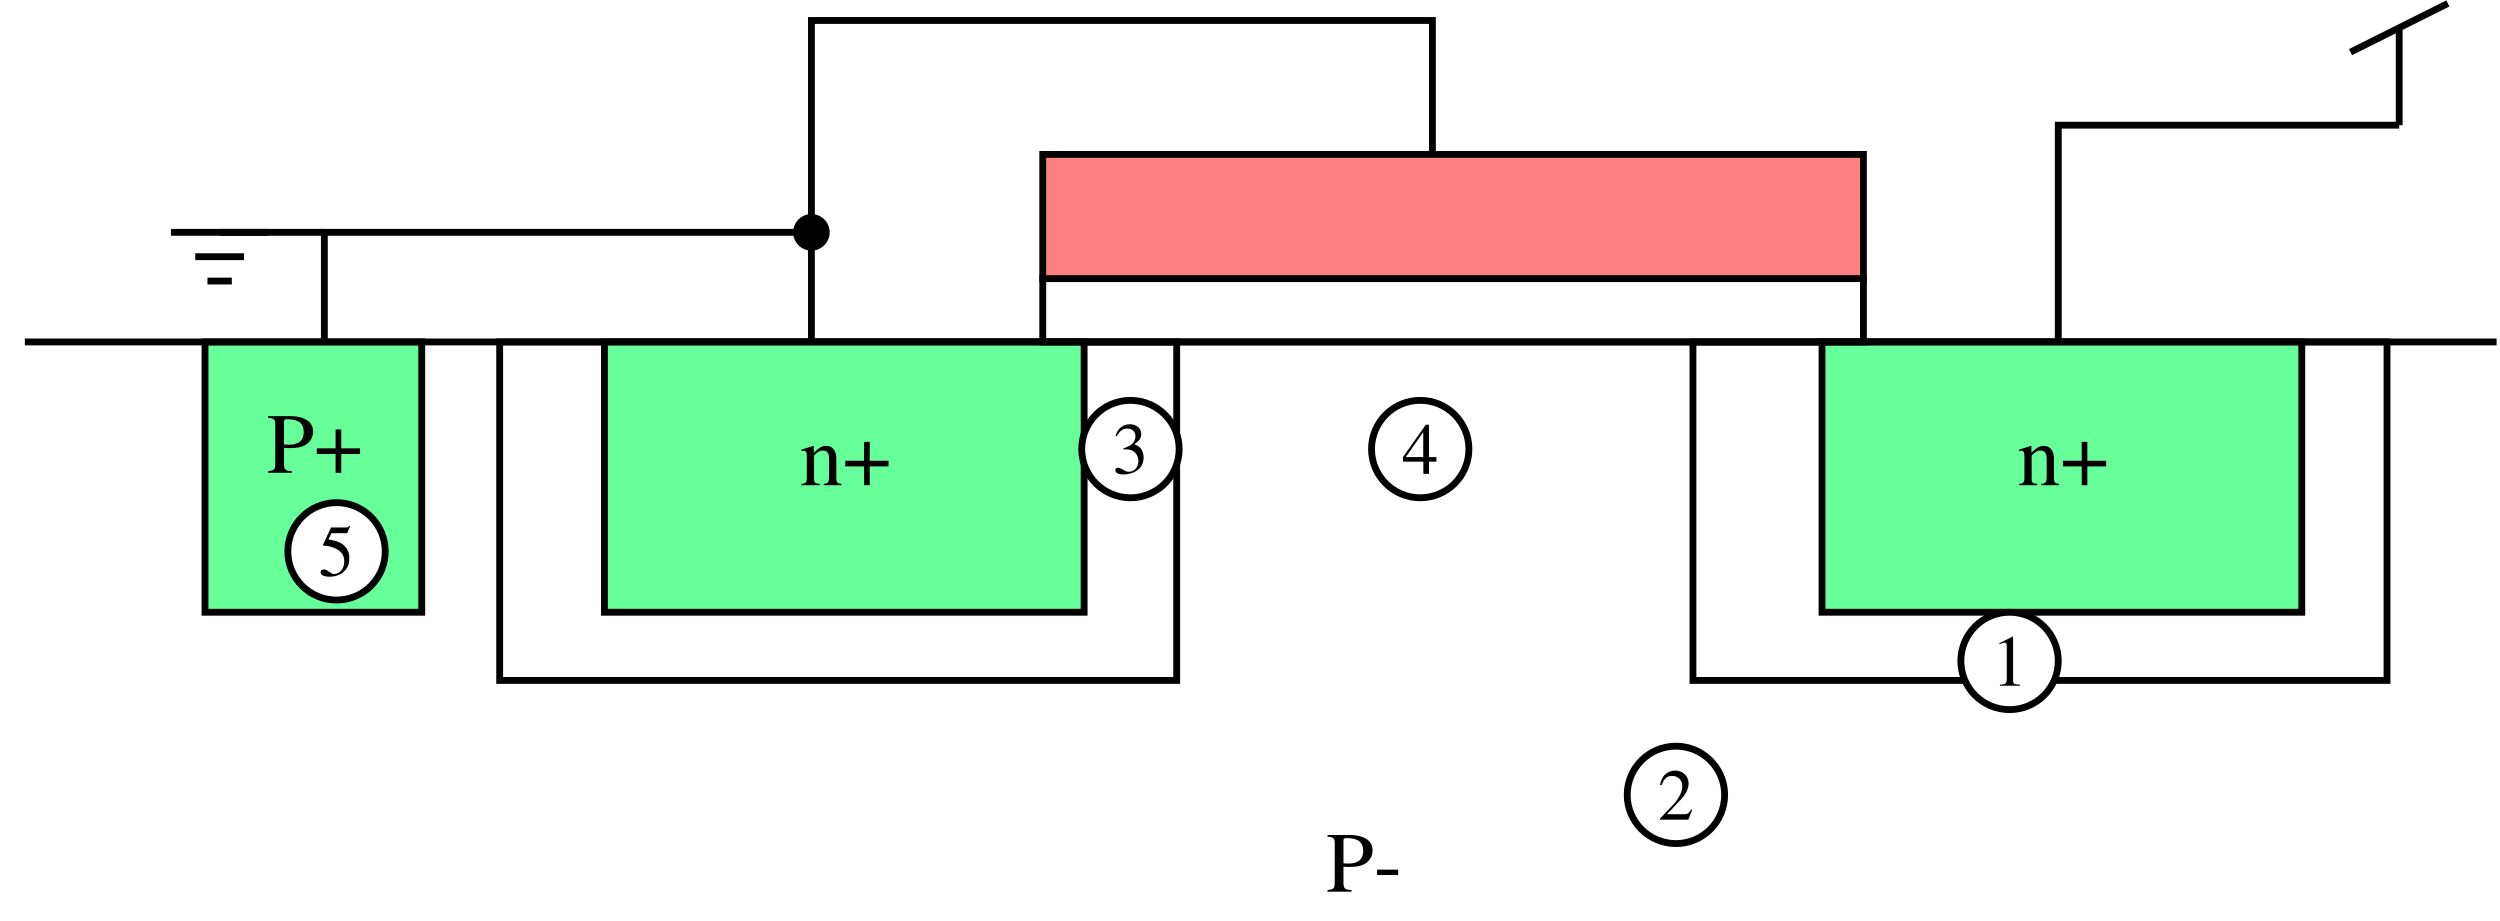
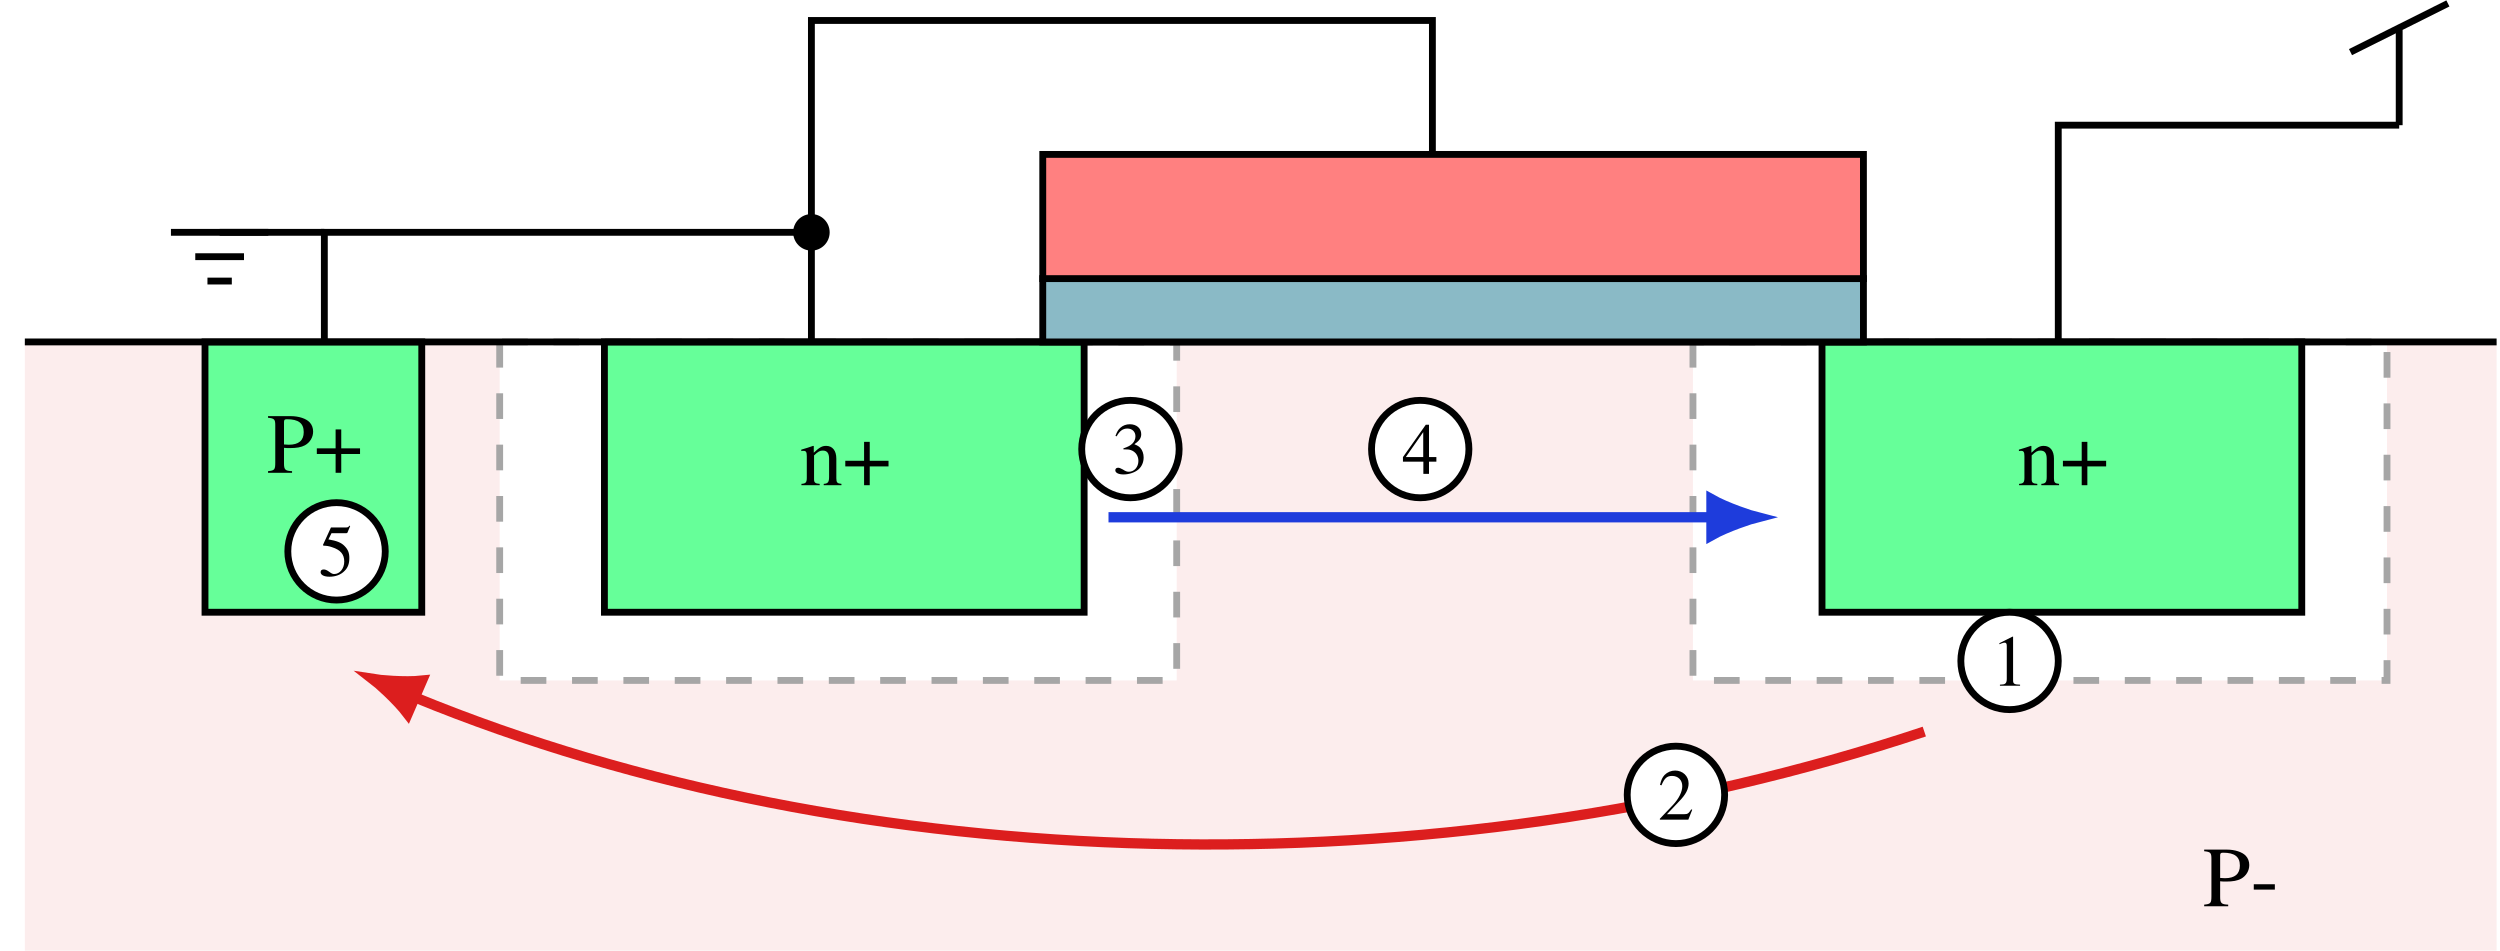
- <svg xmlns="http://www.w3.org/2000/svg" xmlns:xlink="http://www.w3.org/1999/xlink" width="291.004pt" height="107.109pt" viewBox="0 0 291.004 107.109">
+ <svg xmlns="http://www.w3.org/2000/svg" xmlns:xlink="http://www.w3.org/1999/xlink" width="291.004pt" height="110.666pt" viewBox="0 0 291.004 110.666">
  <defs>
    <g>
      <g id="glyph-0-0">
        <path d="M 2.016 -2.906 C 2.266 -2.875 2.438 -2.875 2.703 -2.875 C 3.484 -2.875 4.016 -2.969 4.453 -3.203 C 5.047 -3.531 5.406 -4.141 5.406 -4.797 C 5.406 -5.219 5.266 -5.594 5 -5.875 C 4.594 -6.312 3.734 -6.594 2.797 -6.594 L 0.156 -6.594 L 0.156 -6.406 C 0.891 -6.328 1 -6.234 1 -5.516 L 1 -1.203 C 1 -0.359 0.922 -0.266 0.156 -0.188 L 0.156 0 L 2.953 0 L 2.953 -0.188 C 2.156 -0.219 2.016 -0.359 2.016 -1.094 Z M 2.016 -5.891 C 2.016 -6.156 2.078 -6.234 2.359 -6.234 C 3.703 -6.234 4.312 -5.766 4.312 -4.734 C 4.312 -3.766 3.734 -3.266 2.578 -3.266 C 2.375 -3.266 2.25 -3.281 2.016 -3.297 Z M 2.016 -5.891 " />
      </g>
      <g id="glyph-0-1">
        <path d="M 2.484 -2.844 L 0.297 -2.844 L 0.297 -2.188 L 2.484 -2.188 L 2.484 0 L 3.141 0 L 3.141 -2.188 L 5.328 -2.188 L 5.328 -2.844 L 3.141 -2.844 L 3.141 -5.047 L 2.484 -5.047 Z M 2.484 -2.844 " />
      </g>
      <g id="glyph-0-2">
        <path d="M 0.156 -3.969 C 0.219 -4 0.312 -4 0.422 -4 C 0.703 -4 0.797 -3.859 0.797 -3.375 L 0.797 -0.891 C 0.797 -0.328 0.688 -0.188 0.172 -0.156 L 0.172 0 L 2.297 0 L 2.297 -0.156 C 1.781 -0.188 1.641 -0.312 1.641 -0.672 L 1.641 -3.469 C 2.109 -3.922 2.328 -4.031 2.656 -4.031 C 3.156 -4.031 3.391 -3.734 3.391 -3.078 L 3.391 -0.984 C 3.391 -0.359 3.266 -0.188 2.766 -0.156 L 2.766 0 L 4.828 0 L 4.828 -0.156 C 4.344 -0.203 4.234 -0.312 4.234 -0.812 L 4.234 -3.094 C 4.234 -4.031 3.781 -4.578 3.047 -4.578 C 2.594 -4.578 2.281 -4.422 1.609 -3.781 L 1.609 -4.562 L 1.531 -4.578 C 1.047 -4.406 0.703 -4.297 0.156 -4.141 Z M 0.156 -3.969 " />
      </g>
      <g id="glyph-0-3">
        <path d="M 0.391 -2.562 L 0.391 -1.938 L 2.844 -1.938 L 2.844 -2.562 Z M 0.391 -2.562 " />
      </g>
      <g id="glyph-1-0">
        <path d="M 2.469 -5.719 L 0.938 -4.953 L 0.938 -4.828 C 1.047 -4.875 1.141 -4.906 1.172 -4.922 C 1.328 -4.984 1.469 -5.016 1.547 -5.016 C 1.734 -5.016 1.797 -4.891 1.797 -4.625 L 1.797 -0.781 C 1.797 -0.516 1.734 -0.312 1.594 -0.234 C 1.469 -0.156 1.359 -0.141 1 -0.125 L 1 0 L 3.344 0 L 3.344 -0.125 C 2.672 -0.141 2.531 -0.219 2.531 -0.625 L 2.531 -5.703 Z M 2.469 -5.719 " />
      </g>
      <g id="glyph-1-1">
        <path d="M 4.016 -1.156 L 3.906 -1.203 C 3.594 -0.719 3.484 -0.641 3.109 -0.641 L 1.078 -0.641 L 2.5 -2.141 C 3.266 -2.922 3.594 -3.562 3.594 -4.219 C 3.594 -5.078 2.906 -5.719 2.031 -5.719 C 1.562 -5.719 1.125 -5.531 0.797 -5.203 C 0.531 -4.906 0.406 -4.641 0.266 -4.047 L 0.438 -4 C 0.781 -4.828 1.078 -5.094 1.672 -5.094 C 2.375 -5.094 2.859 -4.609 2.859 -3.906 C 2.859 -3.25 2.469 -2.453 1.766 -1.703 L 0.25 -0.109 L 0.25 0 L 3.562 0 Z M 4.016 -1.156 " />
      </g>
      <g id="glyph-1-2">
        <path d="M 1.297 -2.797 C 1.797 -2.797 1.984 -2.781 2.188 -2.703 C 2.719 -2.516 3.047 -2.031 3.047 -1.453 C 3.047 -0.734 2.562 -0.188 1.938 -0.188 C 1.703 -0.188 1.547 -0.25 1.234 -0.453 C 0.969 -0.594 0.828 -0.656 0.688 -0.656 C 0.484 -0.656 0.359 -0.547 0.359 -0.359 C 0.359 -0.062 0.734 0.125 1.328 0.125 C 1.969 0.125 2.641 -0.109 3.047 -0.453 C 3.438 -0.797 3.656 -1.281 3.656 -1.859 C 3.656 -2.281 3.516 -2.688 3.281 -2.953 C 3.109 -3.141 2.953 -3.234 2.578 -3.391 C 3.156 -3.797 3.375 -4.109 3.375 -4.562 C 3.375 -5.25 2.828 -5.719 2.047 -5.719 C 1.625 -5.719 1.25 -5.578 0.953 -5.312 C 0.688 -5.078 0.562 -4.859 0.375 -4.359 L 0.516 -4.312 C 0.859 -4.938 1.234 -5.219 1.766 -5.219 C 2.328 -5.219 2.703 -4.844 2.703 -4.312 C 2.703 -4 2.578 -3.703 2.359 -3.484 C 2.109 -3.234 1.875 -3.109 1.297 -2.906 Z M 1.297 -2.797 " />
      </g>
      <g id="glyph-1-3">
        <path d="M 4 -1.953 L 3.141 -1.953 L 3.141 -5.719 L 2.766 -5.719 L 0.109 -1.953 L 0.109 -1.422 L 2.484 -1.422 L 2.484 0 L 3.141 0 L 3.141 -1.422 L 4 -1.422 Z M 2.469 -1.953 L 0.438 -1.953 L 2.469 -4.859 Z M 2.469 -1.953 " />
      </g>
      <g id="glyph-1-4">
        <path d="M 1.531 -4.938 L 3.188 -4.938 C 3.328 -4.938 3.359 -4.953 3.391 -5.016 L 3.703 -5.766 L 3.641 -5.828 C 3.5 -5.656 3.422 -5.609 3.25 -5.609 L 1.469 -5.609 L 0.547 -3.594 C 0.547 -3.578 0.547 -3.578 0.547 -3.562 C 0.547 -3.516 0.578 -3.484 0.641 -3.484 C 0.922 -3.484 1.25 -3.438 1.594 -3.312 C 2.578 -3 3.016 -2.484 3.016 -1.641 C 3.016 -0.828 2.5 -0.188 1.844 -0.188 C 1.672 -0.188 1.531 -0.25 1.281 -0.438 C 1 -0.641 0.812 -0.719 0.641 -0.719 C 0.391 -0.719 0.266 -0.625 0.266 -0.406 C 0.266 -0.078 0.672 0.125 1.297 0.125 C 2.016 0.125 2.625 -0.109 3.047 -0.547 C 3.438 -0.922 3.609 -1.406 3.609 -2.047 C 3.609 -2.656 3.453 -3.047 3.031 -3.469 C 2.656 -3.844 2.172 -4.047 1.172 -4.219 Z M 1.531 -4.938 " />
      </g>
    </g>
    <clipPath id="clip-0">
+       <path clip-rule="nonzero" d="M 2 39 L 291 39 L 291 110.664 L 2 110.664 Z M 2 39 " />
+     </clipPath>
+     <clipPath id="clip-1">
      <path clip-rule="nonzero" d="M 2 39 L 291.004 39 L 291.004 41 L 2 41 Z M 2 39 " />
    </clipPath>
-     <clipPath id="clip-1">
+     <clipPath id="clip-2">
      <path clip-rule="nonzero" d="M 262 0 L 291.004 0 L 291.004 26 L 262 26 Z M 262 0 " />
    </clipPath>
-     <clipPath id="clip-2">
-       <path clip-rule="nonzero" d="M 178 75 L 213 75 L 213 107.109 L 178 107.109 Z M 178 75 " />
+     <clipPath id="clip-3">
+       <path clip-rule="nonzero" d="M 31 64 L 241 64 L 241 110.664 L 31 110.664 Z M 31 64 " />
    </clipPath>
  </defs>
-   <path fill="none" stroke-width="0.797" stroke-linecap="butt" stroke-linejoin="miter" stroke="rgb(0%, 0%, 0%)" stroke-opacity="1" stroke-miterlimit="10" d="M 49.606 -0.001 L 49.606 -39.403 L 128.411 -39.403 L 128.411 -0.001 Z M 49.606 -0.001 " transform="matrix(1, 0, 0, -1, 8.558, 39.8)" />
-   <path fill="none" stroke-width="0.797" stroke-linecap="butt" stroke-linejoin="miter" stroke="rgb(0%, 0%, 0%)" stroke-opacity="1" stroke-miterlimit="10" d="M 188.505 -0.001 L 188.505 -39.403 L 269.294 -39.403 L 269.294 -0.001 Z M 188.505 -0.001 " transform="matrix(1, 0, 0, -1, 8.558, 39.8)" />
+   <g clip-path="url(#clip-0)">
+     <path fill-rule="nonzero" fill="rgb(98.9%, 92.94%, 92.94%)" fill-opacity="1" d="M 2.891 39.801 L 2.891 110.668 L 290.609 110.668 L 290.609 39.801 Z M 2.891 39.801 " />
+   </g>
+   <path fill-rule="nonzero" fill="rgb(100%, 100%, 100%)" fill-opacity="1" stroke-width="0.797" stroke-linecap="butt" stroke-linejoin="miter" stroke="rgb(64.999%, 64.999%, 64.999%)" stroke-opacity="1" stroke-dasharray="2.989 2.989" stroke-miterlimit="10" d="M 49.606 -0.001 L 49.606 -39.403 L 128.411 -39.403 L 128.411 -0.001 Z M 49.606 -0.001 " transform="matrix(1, 0, 0, -1, 8.558, 39.8)" />
+   <path fill-rule="nonzero" fill="rgb(100%, 100%, 100%)" fill-opacity="1" stroke-width="0.797" stroke-linecap="butt" stroke-linejoin="miter" stroke="rgb(64.999%, 64.999%, 64.999%)" stroke-opacity="1" stroke-dasharray="2.989 2.989" stroke-miterlimit="10" d="M 188.505 -0.001 L 188.505 -39.403 L 269.294 -39.403 L 269.294 -0.001 Z M 188.505 -0.001 " transform="matrix(1, 0, 0, -1, 8.558, 39.8)" />
  <path fill-rule="nonzero" fill="rgb(39.999%, 100%, 59.999%)" fill-opacity="1" stroke-width="0.797" stroke-linecap="butt" stroke-linejoin="miter" stroke="rgb(0%, 0%, 0%)" stroke-opacity="1" stroke-miterlimit="10" d="M 15.305 -0.001 L 15.305 -31.466 L 40.536 -31.466 L 40.536 -0.001 Z M 15.305 -0.001 " transform="matrix(1, 0, 0, -1, 8.558, 39.8)" />
  <g fill="rgb(0%, 0%, 0%)" fill-opacity="1">
    <use xlink:href="#glyph-0-0" x="31.042" y="55.033" />
    <use xlink:href="#glyph-0-1" x="36.581" y="55.033" />
  </g>
  <path fill-rule="nonzero" fill="rgb(39.999%, 100%, 59.999%)" fill-opacity="1" stroke-width="0.797" stroke-linecap="butt" stroke-linejoin="miter" stroke="rgb(0%, 0%, 0%)" stroke-opacity="1" stroke-miterlimit="10" d="M 61.797 -0.001 L 61.797 -31.466 L 117.637 -31.466 L 117.637 -0.001 Z M 61.797 -0.001 " transform="matrix(1, 0, 0, -1, 8.558, 39.8)" />
  <g fill="rgb(0%, 0%, 0%)" fill-opacity="1">
-     <use xlink:href="#glyph-0-2" x="93.116" y="56.478" />
-     <use xlink:href="#glyph-0-1" x="98.097" y="56.478" />
+     <use xlink:href="#glyph-0-2" x="93.116" y="56.479" />
+     <use xlink:href="#glyph-0-1" x="98.097" y="56.479" />
  </g>
  <path fill-rule="nonzero" fill="rgb(39.999%, 100%, 59.999%)" fill-opacity="1" stroke-width="0.797" stroke-linecap="butt" stroke-linejoin="miter" stroke="rgb(0%, 0%, 0%)" stroke-opacity="1" stroke-miterlimit="10" d="M 203.528 -0.001 L 203.528 -31.466 L 259.372 -31.466 L 259.372 -0.001 Z M 203.528 -0.001 " transform="matrix(1, 0, 0, -1, 8.558, 39.8)" />
  <g fill="rgb(0%, 0%, 0%)" fill-opacity="1">
-     <use xlink:href="#glyph-0-2" x="234.849" y="56.478" />
-     <use xlink:href="#glyph-0-1" x="239.83" y="56.478" />
+     <use xlink:href="#glyph-0-2" x="234.849" y="56.479" />
+     <use xlink:href="#glyph-0-1" x="239.83" y="56.479" />
  </g>
-   <g clip-path="url(#clip-0)">
+   <g clip-path="url(#clip-1)">
    <path fill="none" stroke-width="0.797" stroke-linecap="butt" stroke-linejoin="miter" stroke="rgb(0%, 0%, 0%)" stroke-opacity="1" stroke-miterlimit="10" d="M -5.667 -0.001 L 282.051 -0.001 " transform="matrix(1, 0, 0, -1, 8.558, 39.8)" />
  </g>
  <g fill="rgb(0%, 0%, 0%)" fill-opacity="1">
-     <use xlink:href="#glyph-0-0" x="154.366" y="103.788" />
-     <use xlink:href="#glyph-0-3" x="159.905" y="103.788" />
+     <use xlink:href="#glyph-0-0" x="256.413" y="105.49" />
+     <use xlink:href="#glyph-0-3" x="261.952" y="105.49" />
  </g>
-   <path fill="none" stroke-width="0.797" stroke-linecap="butt" stroke-linejoin="miter" stroke="rgb(0%, 0%, 0%)" stroke-opacity="1" stroke-miterlimit="10" d="M 112.821 -0.001 L 112.821 7.37 L 208.348 7.37 L 208.348 -0.001 Z M 112.821 -0.001 " transform="matrix(1, 0, 0, -1, 8.558, 39.8)" />
+   <path fill-rule="nonzero" fill="rgb(54.117%, 72.942%, 77.646%)" fill-opacity="1" stroke-width="0.797" stroke-linecap="butt" stroke-linejoin="miter" stroke="rgb(0%, 0%, 0%)" stroke-opacity="1" stroke-miterlimit="10" d="M 112.821 -0.001 L 112.821 7.37 L 208.348 7.37 L 208.348 -0.001 Z M 112.821 -0.001 " transform="matrix(1, 0, 0, -1, 8.558, 39.8)" />
  <path fill-rule="nonzero" fill="rgb(100%, 50%, 50%)" fill-opacity="1" stroke-width="0.797" stroke-linecap="butt" stroke-linejoin="miter" stroke="rgb(0%, 0%, 0%)" stroke-opacity="1" stroke-miterlimit="10" d="M 112.821 7.37 L 112.821 21.827 L 208.348 21.827 L 208.348 7.37 Z M 112.821 7.37 " transform="matrix(1, 0, 0, -1, 8.558, 39.8)" />
  <path fill="none" stroke-width="0.797" stroke-linecap="butt" stroke-linejoin="miter" stroke="rgb(0%, 0%, 0%)" stroke-opacity="1" stroke-miterlimit="10" d="M 29.196 -0.001 L 29.196 12.757 L 85.891 12.757 " transform="matrix(1, 0, 0, -1, 8.558, 39.8)" />
  <path fill="none" stroke-width="0.797" stroke-linecap="butt" stroke-linejoin="miter" stroke="rgb(0%, 0%, 0%)" stroke-opacity="1" stroke-miterlimit="10" d="M 17.008 12.757 L 29.196 12.757 " transform="matrix(1, 0, 0, -1, 8.558, 39.8)" />
  <path fill="none" stroke-width="0.797" stroke-linecap="butt" stroke-linejoin="miter" stroke="rgb(0%, 0%, 0%)" stroke-opacity="1" stroke-miterlimit="10" d="M 11.34 12.757 L 17.008 12.757 M 17.008 12.757 L 22.676 12.757 M 14.172 9.921 L 17.008 9.921 M 17.008 9.921 L 19.844 9.921 M 15.59 7.085 L 17.008 7.085 M 17.008 7.085 L 18.426 7.085 " transform="matrix(1, 0, 0, -1, 8.558, 39.8)" />
  <path fill="none" stroke-width="0.797" stroke-linecap="butt" stroke-linejoin="miter" stroke="rgb(0%, 0%, 0%)" stroke-opacity="1" stroke-miterlimit="10" d="M 85.891 -0.001 L 85.891 37.417 L 158.176 37.417 L 158.176 21.827 " transform="matrix(1, 0, 0, -1, 8.558, 39.8)" />
  <path fill-rule="nonzero" fill="rgb(0%, 0%, 0%)" fill-opacity="1" d="M 96.574 27.043 C 96.574 25.871 95.621 24.918 94.449 24.918 C 93.273 24.918 92.324 25.871 92.324 27.043 C 92.324 28.219 93.273 29.172 94.449 29.172 C 95.621 29.172 96.574 28.219 96.574 27.043 Z M 96.574 27.043 " />
  <path fill="none" stroke-width="0.797" stroke-linecap="butt" stroke-linejoin="miter" stroke="rgb(0%, 0%, 0%)" stroke-opacity="1" stroke-miterlimit="10" d="M 231.028 -0.001 L 231.028 25.23 L 270.712 25.23 " transform="matrix(1, 0, 0, -1, 8.558, 39.8)" />
-   <g clip-path="url(#clip-1)">
+   <g clip-path="url(#clip-2)">
    <path fill="none" stroke-width="0.797" stroke-linecap="butt" stroke-linejoin="miter" stroke="rgb(0%, 0%, 0%)" stroke-opacity="1" stroke-miterlimit="10" d="M 270.712 25.23 L 270.712 36.566 M 265.044 33.734 L 270.712 36.566 M 270.712 36.566 L 276.38 39.402 " transform="matrix(1, 0, 0, -1, 8.558, 39.8)" />
  </g>
+   <path fill="none" stroke-width="1.196" stroke-linecap="butt" stroke-linejoin="miter" stroke="rgb(11.765%, 23.528%, 86.275%)" stroke-opacity="1" stroke-miterlimit="10" d="M 120.473 -20.411 L 190.657 -20.411 " transform="matrix(1, 0, 0, -1, 8.558, 39.8)" />
+   <path fill-rule="nonzero" fill="rgb(11.765%, 23.528%, 86.275%)" fill-opacity="1" stroke-width="1.196" stroke-linecap="butt" stroke-linejoin="miter" stroke="rgb(11.765%, 23.528%, 86.275%)" stroke-opacity="1" stroke-miterlimit="10" d="M 5.305 -0.001 C 4.656 0.163 1.789 1.089 0 2.096 L 0 -2.099 C 1.789 -1.091 4.656 -0.165 5.305 -0.001 Z M 5.305 -0.001 " transform="matrix(1, 0, 0, -1, 199.2147, 60.20973)" />
+   <g clip-path="url(#clip-3)">
+     <path fill="none" stroke-width="1.196" stroke-linecap="butt" stroke-linejoin="miter" stroke="rgb(86.275%, 11.765%, 11.765%)" stroke-opacity="1" stroke-miterlimit="10" d="M 215.434 -45.356 C 158.555 -64.313 91.325 -62.571 39.708 -41.36 " transform="matrix(1, 0, 0, -1, 8.558, 39.8)" />
+   </g>
+   <path fill-rule="nonzero" fill="rgb(86.275%, 11.765%, 11.765%)" fill-opacity="1" stroke-width="1.196" stroke-linecap="butt" stroke-linejoin="miter" stroke="rgb(86.275%, 11.765%, 11.765%)" stroke-opacity="1" stroke-miterlimit="10" d="M 5.307 -0 C 4.653 0.163 1.791 1.091 0 2.1 L -0 -2.098 C 1.789 -1.089 4.654 -0.164 5.307 -0 Z M 5.307 -0 " transform="matrix(-0.91765, -0.39725, -0.39725, 0.91765, 48.28763, 81.15533)" />
  <path fill-rule="nonzero" fill="rgb(100%, 100%, 100%)" fill-opacity="1" stroke-width="0.797" stroke-linecap="butt" stroke-linejoin="miter" stroke="rgb(0%, 0%, 0%)" stroke-opacity="1" stroke-miterlimit="10" d="M 231.028 -37.134 C 231.028 -34.005 228.489 -31.466 225.356 -31.466 C 222.227 -31.466 219.688 -34.005 219.688 -37.134 C 219.688 -40.266 222.227 -42.802 225.356 -42.802 C 228.489 -42.802 231.028 -40.266 231.028 -37.134 Z M 231.028 -37.134 " transform="matrix(1, 0, 0, -1, 8.558, 39.8)" />
  <g fill="rgb(0%, 0%, 0%)" fill-opacity="1">
    <use xlink:href="#glyph-1-0" x="231.795" y="79.821" />
  </g>
-   <path fill-rule="nonzero" fill="rgb(100%, 100%, 100%)" fill-opacity="1" d="M 200.75 92.523 C 200.75 89.395 198.211 86.855 195.078 86.855 C 191.949 86.855 189.41 89.395 189.41 92.523 C 189.41 95.656 191.949 98.195 195.078 98.195 C 198.211 98.195 200.75 95.656 200.75 92.523 Z M 200.75 92.523 " />
-   <g clip-path="url(#clip-2)">
-     <path fill="none" stroke-width="0.797" stroke-linecap="butt" stroke-linejoin="miter" stroke="rgb(0%, 0%, 0%)" stroke-opacity="1" stroke-miterlimit="10" d="M 192.192 -52.723 C 192.192 -49.595 189.653 -47.055 186.52 -47.055 C 183.391 -47.055 180.852 -49.595 180.852 -52.723 C 180.852 -55.856 183.391 -58.395 186.52 -58.395 C 189.653 -58.395 192.192 -55.856 192.192 -52.723 Z M 192.192 -52.723 " transform="matrix(1, 0, 0, -1, 8.558, 39.8)" />
-   </g>
+   <path fill-rule="nonzero" fill="rgb(100%, 100%, 100%)" fill-opacity="1" stroke-width="0.797" stroke-linecap="butt" stroke-linejoin="miter" stroke="rgb(0%, 0%, 0%)" stroke-opacity="1" stroke-miterlimit="10" d="M 192.192 -52.723 C 192.192 -49.595 189.653 -47.055 186.52 -47.055 C 183.391 -47.055 180.852 -49.595 180.852 -52.723 C 180.852 -55.856 183.391 -58.395 186.52 -58.395 C 189.653 -58.395 192.192 -55.856 192.192 -52.723 Z M 192.192 -52.723 " transform="matrix(1, 0, 0, -1, 8.558, 39.8)" />
  <g fill="rgb(0%, 0%, 0%)" fill-opacity="1">
    <use xlink:href="#glyph-1-1" x="192.961" y="95.412" />
  </g>
  <path fill-rule="nonzero" fill="rgb(100%, 100%, 100%)" fill-opacity="1" stroke-width="0.797" stroke-linecap="butt" stroke-linejoin="miter" stroke="rgb(0%, 0%, 0%)" stroke-opacity="1" stroke-miterlimit="10" d="M 128.696 -12.473 C 128.696 -9.341 126.157 -6.802 123.024 -6.802 C 119.895 -6.802 117.356 -9.341 117.356 -12.473 C 117.356 -15.602 119.895 -18.141 123.024 -18.141 C 126.157 -18.141 128.696 -15.602 128.696 -12.473 Z M 128.696 -12.473 " transform="matrix(1, 0, 0, -1, 8.558, 39.8)" />
  <g fill="rgb(0%, 0%, 0%)" fill-opacity="1">
    <use xlink:href="#glyph-1-2" x="129.465" y="55.101" />
  </g>
  <path fill-rule="nonzero" fill="rgb(100%, 100%, 100%)" fill-opacity="1" stroke-width="0.797" stroke-linecap="butt" stroke-linejoin="miter" stroke="rgb(0%, 0%, 0%)" stroke-opacity="1" stroke-miterlimit="10" d="M 162.426 -12.473 C 162.426 -9.341 159.887 -6.802 156.758 -6.802 C 153.626 -6.802 151.09 -9.341 151.09 -12.473 C 151.09 -15.602 153.626 -18.141 156.758 -18.141 C 159.887 -18.141 162.426 -15.602 162.426 -12.473 Z M 162.426 -12.473 " transform="matrix(1, 0, 0, -1, 8.558, 39.8)" />
  <g fill="rgb(0%, 0%, 0%)" fill-opacity="1">
    <use xlink:href="#glyph-1-3" x="163.197" y="55.16" />
  </g>
  <path fill-rule="nonzero" fill="rgb(100%, 100%, 100%)" fill-opacity="1" stroke-width="0.797" stroke-linecap="butt" stroke-linejoin="miter" stroke="rgb(0%, 0%, 0%)" stroke-opacity="1" stroke-miterlimit="10" d="M 36.286 -24.38 C 36.286 -21.247 33.747 -18.708 30.614 -18.708 C 27.485 -18.708 24.946 -21.247 24.946 -24.38 C 24.946 -27.509 27.485 -30.048 30.614 -30.048 C 33.747 -30.048 36.286 -27.509 36.286 -24.38 Z M 36.286 -24.38 " transform="matrix(1, 0, 0, -1, 8.558, 39.8)" />
  <g fill="rgb(0%, 0%, 0%)" fill-opacity="1">
    <use xlink:href="#glyph-1-4" x="37.055" y="67.006" />
  </g>
</svg>
